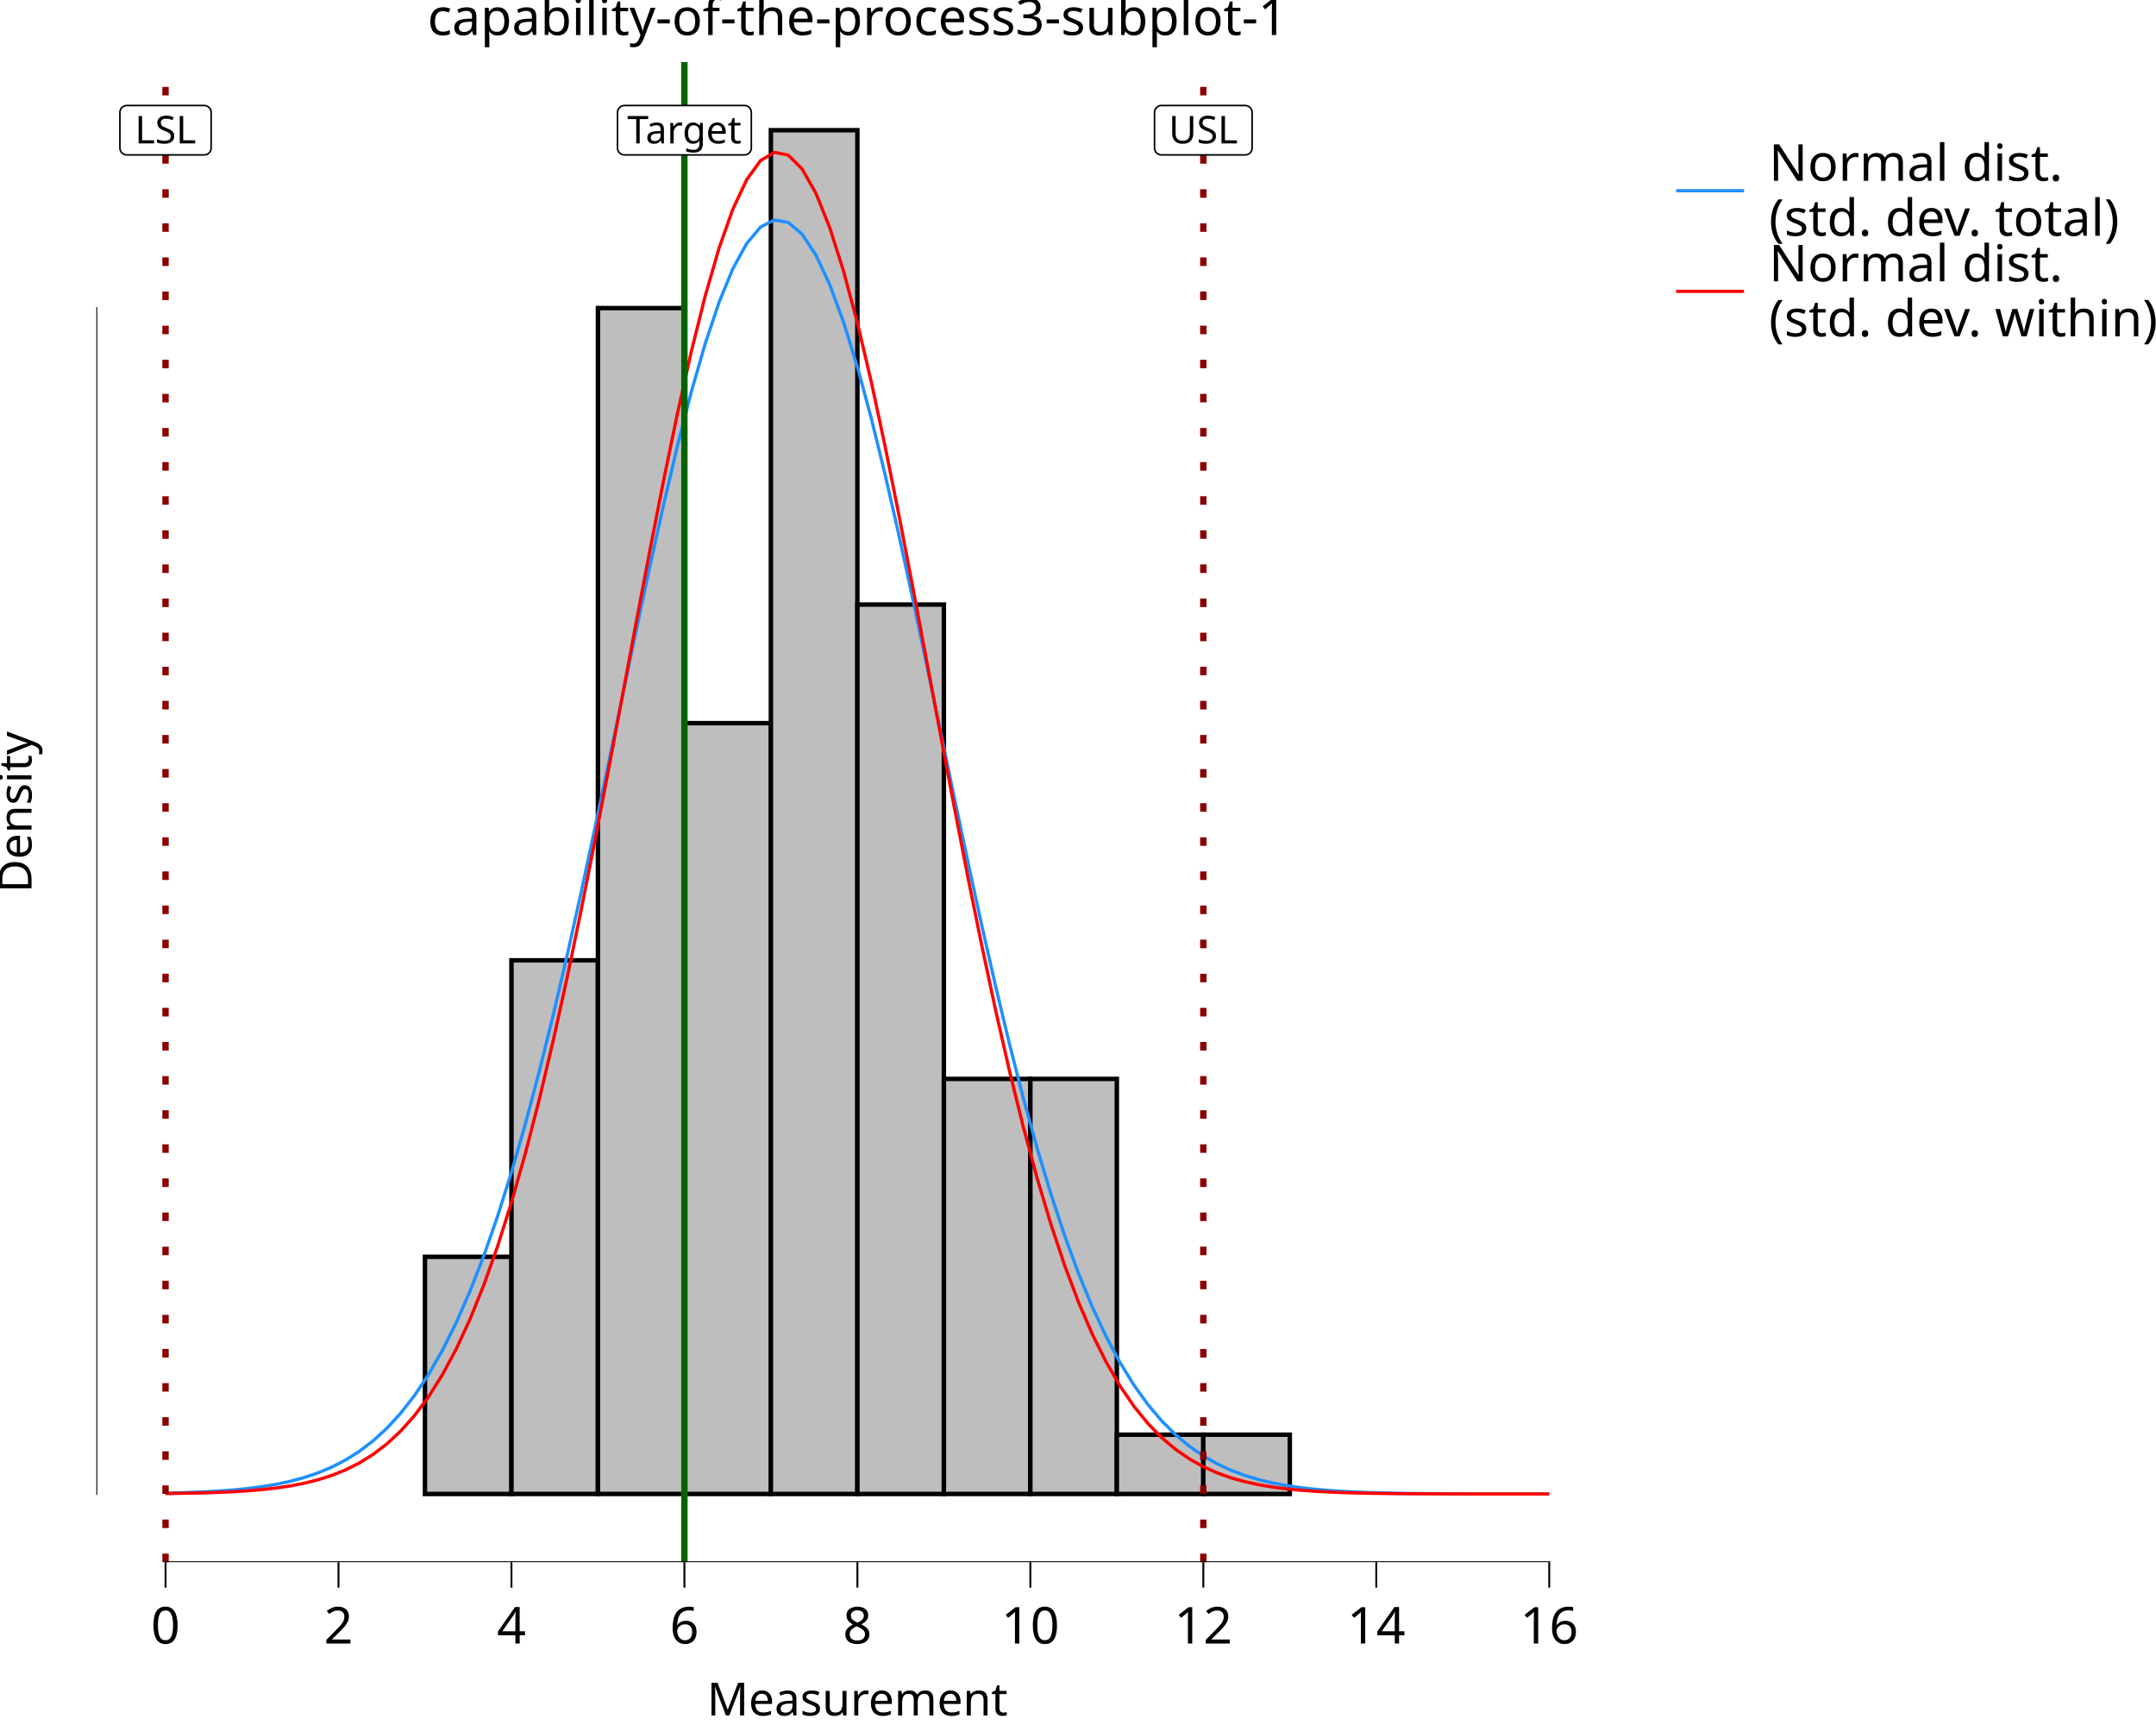
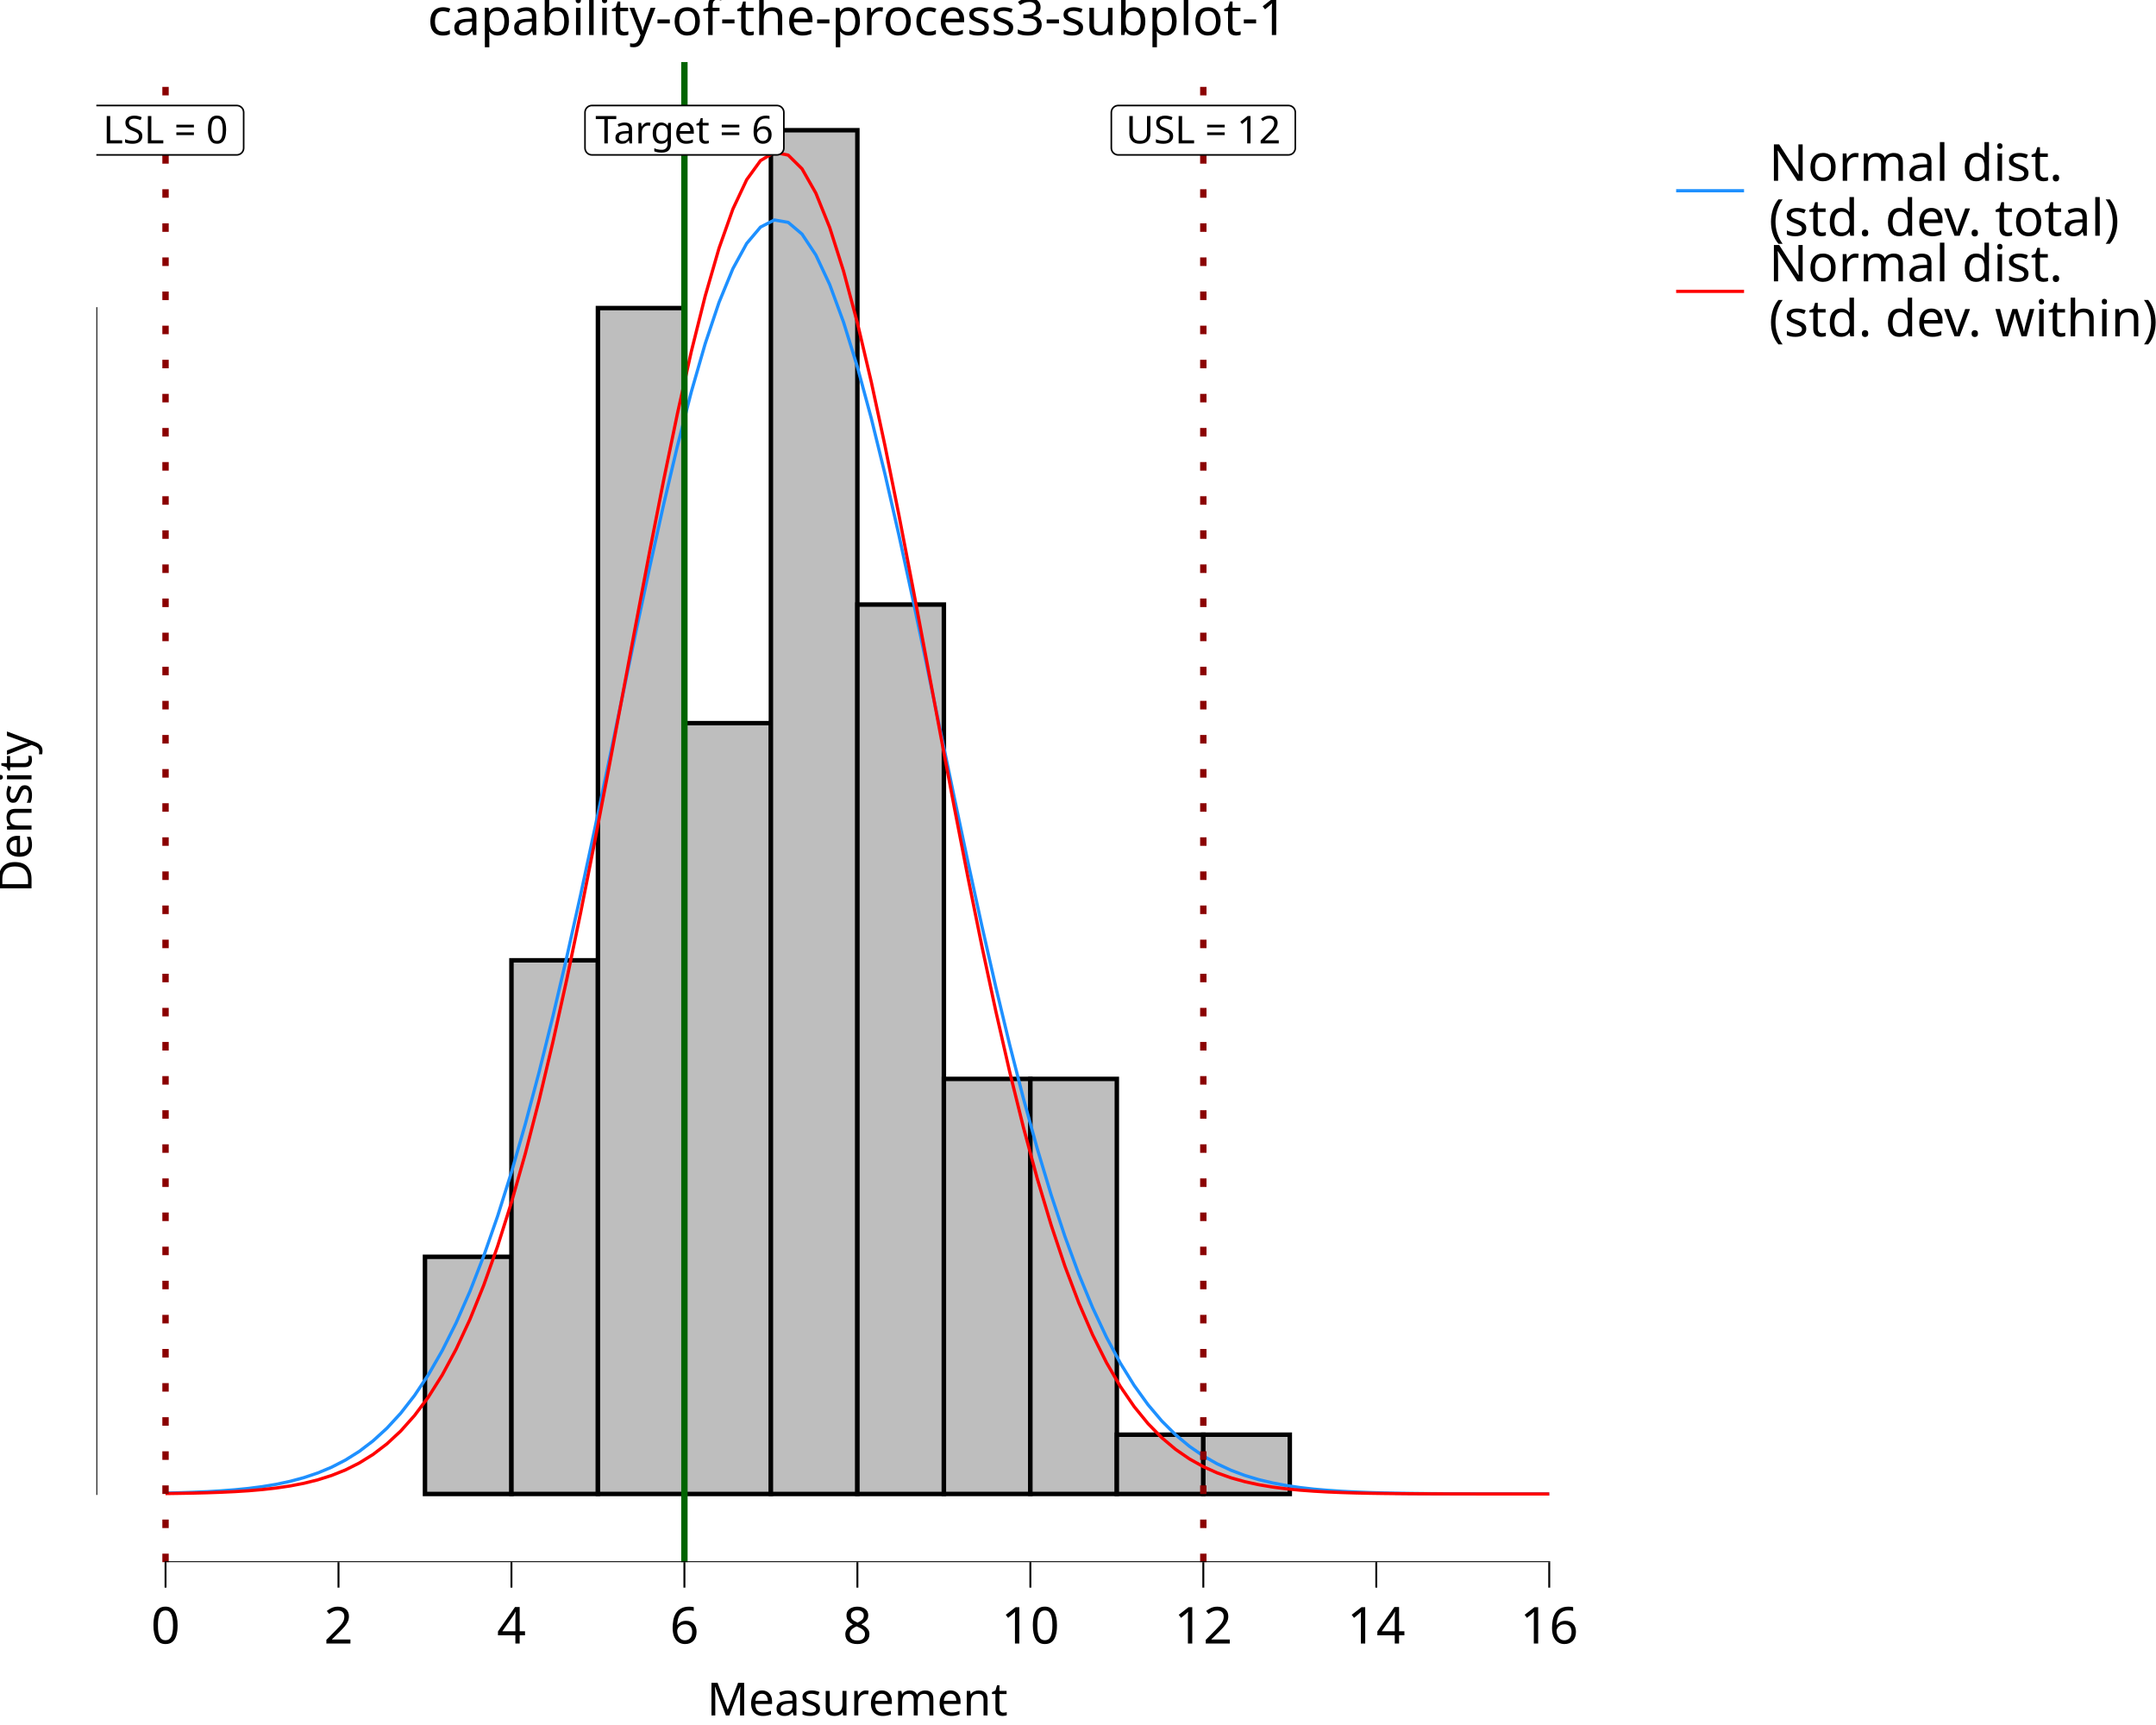
<svg xmlns="http://www.w3.org/2000/svg" class="svglite" data-engine-version="2.0" width="720.00pt" height="576.00pt" viewBox="0 0 720.00 576.00">
  <defs>
    <style type="text/css">
    .svglite line, .svglite polyline, .svglite polygon, .svglite path, .svglite rect, .svglite circle {
      fill: none;
      stroke: #000000;
      stroke-linecap: round;
      stroke-linejoin: round;
      stroke-miterlimit: 10.00;
    }
  </style>
  </defs>
  <rect width="100%" height="100%" style="stroke: none; fill: #FFFFFF;" />
  <defs>
    <clipPath id="cpMC4wMHw3MjAuMDB8MC4wMHw1NzYuMDA=">
      <rect x="0.00" y="0.00" width="720.00" height="576.00" />
    </clipPath>
  </defs>
  <g clip-path="url(#cpMC4wMHw3MjAuMDB8MC4wMHw1NzYuMDA=)">
    <rect x="0.00" y="0.00" width="720.00" height="576.00" style="stroke-width: 10.67; stroke: none;" />
  </g>
  <defs>
    <clipPath id="cpMzIuMTd8NTQwLjQ4fDIwLjcxfDUyMS42Mw==">
      <rect x="32.17" y="20.71" width="508.31" height="500.92" />
    </clipPath>
  </defs>
  <g clip-path="url(#cpMzIuMTd8NTQwLjQ4fDIwLjcxfDUyMS42Mw==)">
    <rect x="32.17" y="20.71" width="508.31" height="500.92" style="stroke-width: 10.67; stroke: none;" />
    <rect x="55.28" y="498.86" width="28.88" height="0.00" style="stroke-width: 1.49; stroke-linecap: butt; stroke-linejoin: miter; fill: #BEBEBE;" />
    <rect x="84.16" y="498.86" width="28.88" height="0.00" style="stroke-width: 1.49; stroke-linecap: butt; stroke-linejoin: miter; fill: #BEBEBE;" />
    <rect x="113.04" y="498.86" width="28.88" height="0.00" style="stroke-width: 1.49; stroke-linecap: butt; stroke-linejoin: miter; fill: #BEBEBE;" />
    <rect x="141.92" y="419.66" width="28.88" height="79.20" style="stroke-width: 1.49; stroke-linecap: butt; stroke-linejoin: miter; fill: #BEBEBE;" />
    <rect x="170.80" y="320.66" width="28.88" height="178.19" style="stroke-width: 1.49; stroke-linecap: butt; stroke-linejoin: miter; fill: #BEBEBE;" />
    <rect x="199.68" y="102.87" width="28.88" height="395.98" style="stroke-width: 1.49; stroke-linecap: butt; stroke-linejoin: miter; fill: #BEBEBE;" />
    <rect x="228.56" y="241.47" width="28.88" height="257.39" style="stroke-width: 1.49; stroke-linecap: butt; stroke-linejoin: miter; fill: #BEBEBE;" />
    <rect x="257.44" y="43.48" width="28.88" height="455.38" style="stroke-width: 1.49; stroke-linecap: butt; stroke-linejoin: miter; fill: #BEBEBE;" />
    <rect x="286.33" y="201.87" width="28.88" height="296.99" style="stroke-width: 1.49; stroke-linecap: butt; stroke-linejoin: miter; fill: #BEBEBE;" />
    <rect x="315.21" y="360.26" width="28.88" height="138.59" style="stroke-width: 1.49; stroke-linecap: butt; stroke-linejoin: miter; fill: #BEBEBE;" />
    <rect x="344.09" y="360.26" width="28.88" height="138.59" style="stroke-width: 1.49; stroke-linecap: butt; stroke-linejoin: miter; fill: #BEBEBE;" />
    <rect x="372.97" y="479.06" width="28.88" height="19.80" style="stroke-width: 1.49; stroke-linecap: butt; stroke-linejoin: miter; fill: #BEBEBE;" />
    <rect x="401.85" y="479.06" width="28.88" height="19.80" style="stroke-width: 1.49; stroke-linecap: butt; stroke-linejoin: miter; fill: #BEBEBE;" />
    <rect x="430.73" y="498.86" width="28.88" height="0.00" style="stroke-width: 1.49; stroke-linecap: butt; stroke-linejoin: miter; fill: #BEBEBE;" />
    <rect x="459.61" y="498.86" width="28.88" height="0.00" style="stroke-width: 1.49; stroke-linecap: butt; stroke-linejoin: miter; fill: #BEBEBE;" />
    <rect x="488.49" y="498.86" width="28.88" height="0.00" style="stroke-width: 1.49; stroke-linecap: butt; stroke-linejoin: miter; fill: #BEBEBE;" />
    <polyline points="55.28,498.56 59.90,498.45 64.52,498.29 69.14,498.09 73.76,497.82 78.38,497.46 83.00,497.00 87.62,496.40 92.24,495.63 96.87,494.64 101.49,493.40 106.11,491.85 110.73,489.92 115.35,487.54 119.97,484.64 124.59,481.12 129.21,476.90 133.83,471.88 138.45,465.95 143.08,459.01 147.70,450.96 152.32,441.72 156.94,431.20 161.56,419.34 166.18,406.09 170.80,391.43 175.42,375.37 180.04,357.96 184.66,339.30 189.29,319.49 193.91,298.72 198.53,277.20 203.15,255.17 207.77,232.95 212.39,210.84 217.01,189.21 221.63,168.41 226.25,148.83 230.87,130.83 235.50,114.77 240.12,100.97 244.74,89.73 249.36,81.29 253.98,75.82 258.60,73.46 263.22,74.25 267.84,78.17 272.46,85.15 277.08,95.02 281.70,107.57 286.33,122.53 290.95,139.61 295.57,158.44 300.19,178.68 304.81,199.94 309.43,221.86 314.05,244.07 318.67,266.23 323.29,288.04 327.91,309.21 332.54,329.53 337.16,348.78 341.78,366.83 346.40,383.57 351.02,398.93 355.64,412.89 360.26,425.44 364.88,436.63 369.50,446.50 374.12,455.13 378.75,462.61 383.37,469.03 387.99,474.50 392.61,479.11 397.23,482.96 401.85,486.16 406.47,488.79 411.09,490.94 415.71,492.67 420.33,494.06 424.95,495.16 429.58,496.04 434.20,496.72 438.82,497.25 443.44,497.65 448.06,497.96 452.68,498.20 457.30,498.38 461.92,498.51 466.54,498.61 471.16,498.68 475.79,498.73 480.41,498.77 485.03,498.79 489.65,498.81 494.27,498.83 498.89,498.84 503.51,498.84 508.13,498.85 512.75,498.85 517.37,498.85 " style="stroke-width: 1.07; stroke: #1E90FF; stroke-linecap: butt;" />
    <polyline points="55.28,498.72 59.90,498.65 64.52,498.57 69.14,498.45 73.76,498.29 78.38,498.07 83.00,497.78 87.62,497.38 92.24,496.86 96.87,496.18 101.49,495.29 106.11,494.14 110.73,492.68 115.35,490.84 119.97,488.52 124.59,485.65 129.21,482.12 133.83,477.83 138.45,472.64 143.08,466.45 147.70,459.11 152.32,450.52 156.94,440.56 161.56,429.12 166.18,416.12 170.80,401.49 175.42,385.23 180.04,367.33 184.66,347.87 189.29,326.95 193.91,304.74 198.53,281.45 203.15,257.37 207.77,232.82 212.39,208.18 217.01,183.87 221.63,160.32 226.25,138.00 230.87,117.36 235.50,98.85 240.12,82.88 244.74,69.83 249.36,60.00 253.98,53.62 258.60,50.87 263.22,51.79 267.84,56.37 272.46,64.50 277.08,75.97 281.70,90.52 286.33,107.81 290.95,127.44 295.57,148.98 300.19,171.97 304.81,195.96 309.43,220.49 314.05,245.13 318.67,269.49 323.29,293.21 327.91,315.99 332.54,337.58 337.16,357.79 341.78,376.48 346.40,393.57 351.02,409.01 355.64,422.82 360.26,435.03 364.88,445.72 369.50,454.98 374.12,462.93 378.75,469.68 383.37,475.35 387.99,480.08 392.61,483.98 397.23,487.16 401.85,489.74 406.47,491.81 411.09,493.46 415.71,494.75 420.33,495.76 424.95,496.54 429.58,497.14 434.20,497.59 438.82,497.93 443.44,498.19 448.06,498.38 452.68,498.52 457.30,498.62 461.92,498.69 466.54,498.74 471.16,498.78 475.79,498.80 480.41,498.82 485.03,498.83 489.65,498.84 494.27,498.85 498.89,498.85 503.51,498.85 508.13,498.85 512.75,498.85 517.37,498.86 " style="stroke-width: 1.07; stroke: #FF0000; stroke-linecap: butt;" />
    <line x1="228.56" y1="521.63" x2="228.56" y2="20.71" style="stroke-width: 2.13; stroke: #006400; stroke-linecap: butt;" />
    <line x1="55.28" y1="521.63" x2="55.28" y2="20.71" style="stroke-width: 2.13; stroke: #8B0000; stroke-dasharray: 2.85,8.54; stroke-linecap: butt;" />
    <line x1="401.85" y1="521.63" x2="401.85" y2="20.71" style="stroke-width: 2.13; stroke: #8B0000; stroke-dasharray: 2.85,8.54; stroke-linecap: butt;" />
-     <polygon points="208.52,51.72 248.60,51.72 248.51,51.72 248.88,51.71 249.24,51.63 249.59,51.50 249.91,51.32 250.20,51.08 250.45,50.80 250.64,50.49 250.79,50.15 250.88,49.79 250.91,49.42 250.91,49.42 250.91,37.53 250.91,37.53 250.88,37.17 250.79,36.80 250.64,36.46 250.45,36.15 250.20,35.87 249.91,35.64 249.59,35.45 249.24,35.32 248.88,35.25 248.60,35.23 208.52,35.23 208.80,35.25 208.43,35.23 208.06,35.28 207.71,35.38 207.37,35.54 207.07,35.75 206.80,36.01 206.58,36.30 206.40,36.63 206.29,36.98 206.23,37.35 206.22,37.53 206.22,49.42 206.23,49.23 206.23,49.60 206.29,49.97 206.40,50.32 206.58,50.65 206.80,50.95 207.07,51.20 207.37,51.42 207.71,51.57 208.06,51.68 208.43,51.72 " style="stroke-width: 0.53; fill: #FFFFFF;" />
-     <text x="228.56" y="47.88" text-anchor="middle" style="font-size: 12.80px; font-family: sans;" textLength="37.01px" lengthAdjust="spacingAndGlyphs">Target</text>
-     <polygon points="42.35,51.72 68.21,51.72 68.11,51.72 68.48,51.71 68.85,51.63 69.19,51.50 69.52,51.32 69.80,51.08 70.05,50.80 70.25,50.49 70.39,50.15 70.48,49.79 70.51,49.42 70.51,49.42 70.51,37.53 70.51,37.53 70.48,37.17 70.39,36.80 70.25,36.46 70.05,36.15 69.80,35.87 69.52,35.64 69.19,35.45 68.85,35.32 68.48,35.25 68.21,35.23 42.35,35.23 42.63,35.25 42.26,35.23 41.89,35.28 41.53,35.38 41.20,35.54 40.89,35.75 40.62,36.01 40.40,36.30 40.23,36.63 40.11,36.98 40.05,37.35 40.04,37.53 40.04,49.42 40.05,49.23 40.05,49.60 40.11,49.97 40.23,50.32 40.40,50.65 40.62,50.95 40.89,51.20 41.20,51.42 41.53,51.57 41.89,51.68 42.26,51.72 " style="stroke-width: 0.53; fill: #FFFFFF;" />
-     <text x="55.28" y="47.88" text-anchor="middle" style="font-size: 12.80px; font-family: sans;" textLength="22.79px" lengthAdjust="spacingAndGlyphs">LSL</text>
-     <polygon points="387.86,51.72 415.84,51.72 415.75,51.72 416.12,51.71 416.48,51.63 416.83,51.50 417.15,51.32 417.44,51.08 417.69,50.80 417.88,50.49 418.03,50.15 418.12,49.79 418.15,49.42 418.15,49.42 418.15,37.53 418.15,37.53 418.12,37.17 418.03,36.80 417.88,36.46 417.69,36.15 417.44,35.87 417.15,35.64 416.83,35.45 416.48,35.32 416.12,35.25 415.84,35.23 387.86,35.23 388.13,35.25 387.76,35.23 387.40,35.28 387.04,35.38 386.70,35.54 386.40,35.75 386.13,36.01 385.91,36.30 385.74,36.63 385.62,36.98 385.56,37.35 385.55,37.53 385.55,49.42 385.56,49.23 385.56,49.60 385.62,49.97 385.74,50.32 385.91,50.65 386.13,50.95 386.40,51.20 386.70,51.42 387.04,51.57 387.40,51.68 387.76,51.72 " style="stroke-width: 0.53; fill: #FFFFFF;" />
-     <text x="401.85" y="47.88" text-anchor="middle" style="font-size: 12.80px; font-family: sans;" textLength="24.91px" lengthAdjust="spacingAndGlyphs">USL</text>
+     <polygon points="197.67,51.72 259.46,51.72 259.37,51.72 259.74,51.71 260.10,51.63 260.45,51.50 260.77,51.32 261.06,51.08 261.30,50.80 261.50,50.49 261.65,50.15 261.74,49.79 261.77,49.42 261.77,49.42 261.77,37.53 261.77,37.53 261.74,37.17 261.65,36.80 261.50,36.46 261.30,36.15 261.06,35.87 260.77,35.64 260.45,35.45 260.10,35.32 259.74,35.25 259.46,35.23 197.67,35.23 197.94,35.25 197.57,35.23 197.20,35.28 196.85,35.38 196.51,35.54 196.21,35.75 195.94,36.01 195.72,36.30 195.55,36.63 195.43,36.98 195.37,37.35 195.36,37.53 195.36,49.42 195.37,49.23 195.37,49.60 195.43,49.97 195.55,50.32 195.72,50.65 195.94,50.95 196.21,51.20 196.51,51.42 196.85,51.57 197.20,51.68 197.57,51.72 " style="stroke-width: 0.53; fill: #FFFFFF;" />
+     <text x="228.56" y="47.88" text-anchor="middle" style="font-size: 12.80px; font-family: sans;" textLength="58.72px" lengthAdjust="spacingAndGlyphs">Target = 6</text>
+     <polygon points="31.49,51.72 79.07,51.72 78.97,51.72 79.34,51.71 79.71,51.63 80.05,51.50 80.37,51.32 80.66,51.08 80.91,50.80 81.11,50.49 81.25,50.15 81.34,49.79 81.37,49.42 81.37,49.42 81.37,37.53 81.37,37.53 81.34,37.17 81.25,36.80 81.11,36.46 80.91,36.15 80.66,35.87 80.37,35.64 80.05,35.45 79.71,35.32 79.34,35.25 79.07,35.23 31.49,35.23 31.77,35.25 31.40,35.23 31.03,35.28 30.67,35.38 30.34,35.54 30.03,35.75 29.76,36.01 29.54,36.30 29.37,36.63 29.25,36.98 29.19,37.35 29.18,37.53 29.18,49.42 29.19,49.23 29.19,49.60 29.25,49.97 29.37,50.32 29.54,50.65 29.76,50.95 30.03,51.20 30.34,51.42 30.67,51.57 31.03,51.68 31.40,51.72 " style="stroke-width: 0.53; fill: #FFFFFF;" />
+     <text x="55.28" y="47.88" text-anchor="middle" style="font-size: 12.80px; font-family: sans;" textLength="44.50px" lengthAdjust="spacingAndGlyphs">LSL = 0</text>
+     <polygon points="373.44,51.72 430.26,51.72 430.17,51.72 430.54,51.71 430.90,51.63 431.25,51.50 431.57,51.32 431.86,51.08 432.11,50.80 432.30,50.49 432.45,50.15 432.54,49.79 432.57,49.42 432.57,49.42 432.57,37.53 432.57,37.53 432.54,37.17 432.45,36.80 432.30,36.46 432.11,36.15 431.86,35.87 431.57,35.64 431.25,35.45 430.90,35.32 430.54,35.25 430.26,35.23 373.44,35.23 373.72,35.25 373.34,35.23 372.98,35.28 372.62,35.38 372.28,35.54 371.98,35.75 371.71,36.01 371.49,36.30 371.32,36.63 371.20,36.98 371.14,37.35 371.13,37.53 371.13,49.42 371.14,49.23 371.14,49.60 371.20,49.97 371.32,50.32 371.49,50.65 371.71,50.95 371.98,51.20 372.28,51.42 372.62,51.57 372.98,51.68 373.34,51.72 " style="stroke-width: 0.53; fill: #FFFFFF;" />
+     <text x="401.85" y="47.88" text-anchor="middle" style="font-size: 12.80px; font-family: sans;" textLength="53.75px" lengthAdjust="spacingAndGlyphs">USL = 12</text>
    <line x1="54.96" y1="521.63" x2="517.69" y2="521.63" style="stroke-width: 0.64; stroke-linecap: butt;" />
    <line x1="32.17" y1="499.18" x2="32.17" y2="102.56" style="stroke-width: 0.64; stroke-linecap: butt;" />
    <rect x="32.17" y="20.71" width="508.31" height="500.92" style="stroke-width: 0.00; stroke: none;" />
  </g>
  <g clip-path="url(#cpMC4wMHw3MjAuMDB8MC4wMHw1NzYuMDA=)">
    <polyline points="32.17,521.63 32.17,20.71 " style="stroke-width: 0.00; stroke: none; stroke-linecap: butt;" />
    <polyline points="32.17,521.63 540.48,521.63 " style="stroke-width: 0.00; stroke: none; stroke-linecap: butt;" />
    <polyline points="55.28,530.13 55.28,521.63 " style="stroke-width: 0.64; stroke-linecap: butt;" />
    <polyline points="113.04,530.13 113.04,521.63 " style="stroke-width: 0.64; stroke-linecap: butt;" />
    <polyline points="170.80,530.13 170.80,521.63 " style="stroke-width: 0.64; stroke-linecap: butt;" />
    <polyline points="228.56,530.13 228.56,521.63 " style="stroke-width: 0.64; stroke-linecap: butt;" />
    <polyline points="286.33,530.13 286.33,521.63 " style="stroke-width: 0.64; stroke-linecap: butt;" />
    <polyline points="344.09,530.13 344.09,521.63 " style="stroke-width: 0.64; stroke-linecap: butt;" />
    <polyline points="401.85,530.13 401.85,521.63 " style="stroke-width: 0.64; stroke-linecap: butt;" />
    <polyline points="459.61,530.13 459.61,521.63 " style="stroke-width: 0.64; stroke-linecap: butt;" />
    <polyline points="517.37,530.13 517.37,521.63 " style="stroke-width: 0.64; stroke-linecap: butt;" />
    <text x="55.28" y="548.80" text-anchor="middle" style="font-size: 17.00px; font-family: sans;" textLength="9.46px" lengthAdjust="spacingAndGlyphs">0</text>
    <text x="113.04" y="548.80" text-anchor="middle" style="font-size: 17.00px; font-family: sans;" textLength="9.46px" lengthAdjust="spacingAndGlyphs">2</text>
    <text x="170.80" y="548.80" text-anchor="middle" style="font-size: 17.00px; font-family: sans;" textLength="9.46px" lengthAdjust="spacingAndGlyphs">4</text>
    <text x="228.56" y="548.80" text-anchor="middle" style="font-size: 17.00px; font-family: sans;" textLength="9.46px" lengthAdjust="spacingAndGlyphs">6</text>
    <text x="286.33" y="548.80" text-anchor="middle" style="font-size: 17.00px; font-family: sans;" textLength="9.46px" lengthAdjust="spacingAndGlyphs">8</text>
    <text x="344.09" y="548.80" text-anchor="middle" style="font-size: 17.00px; font-family: sans;" textLength="18.91px" lengthAdjust="spacingAndGlyphs">10</text>
    <text x="401.85" y="548.80" text-anchor="middle" style="font-size: 17.00px; font-family: sans;" textLength="18.91px" lengthAdjust="spacingAndGlyphs">12</text>
    <text x="459.61" y="548.80" text-anchor="middle" style="font-size: 17.00px; font-family: sans;" textLength="18.91px" lengthAdjust="spacingAndGlyphs">14</text>
    <text x="517.37" y="548.80" text-anchor="middle" style="font-size: 17.00px; font-family: sans;" textLength="18.91px" lengthAdjust="spacingAndGlyphs">16</text>
    <text x="286.33" y="572.82" text-anchor="middle" style="font-size: 15.30px; font-family: sans;" textLength="93.56px" lengthAdjust="spacingAndGlyphs">Measurement</text>
    <text transform="translate(10.53,271.17) rotate(-90)" text-anchor="middle" style="font-size: 15.30px; font-family: sans;" textLength="51.03px" lengthAdjust="spacingAndGlyphs">Density</text>
    <rect x="551.44" y="20.71" width="168.56" height="98.84" style="stroke-width: 0.75; stroke: none;" />
    <rect x="551.44" y="20.71" width="168.56" height="98.84" style="stroke-width: 10.67; stroke: none;" />
    <rect x="556.92" y="46.90" width="28.35" height="33.59" style="stroke-width: 10.67; stroke: none;" />
    <line x1="559.75" y1="63.69" x2="582.43" y2="63.69" style="stroke-width: 1.07; stroke: #1E90FF; stroke-linecap: butt;" />
    <rect x="556.92" y="80.48" width="28.35" height="33.59" style="stroke-width: 10.67; stroke: none;" />
    <line x1="559.75" y1="97.28" x2="582.43" y2="97.28" style="stroke-width: 1.07; stroke: #FF0000; stroke-linecap: butt;" />
    <text x="590.74" y="60.36" style="font-size: 17.00px; font-family: sans;" textLength="90.70px" lengthAdjust="spacingAndGlyphs">Normal dist.</text>
    <text x="590.74" y="78.72" style="font-size: 17.00px; font-family: sans;" textLength="112.44px" lengthAdjust="spacingAndGlyphs">(std. dev. total)</text>
    <text x="590.74" y="93.95" style="font-size: 17.00px; font-family: sans;" textLength="90.70px" lengthAdjust="spacingAndGlyphs">Normal dist.</text>
    <text x="590.74" y="112.31" style="font-size: 17.00px; font-family: sans;" textLength="123.78px" lengthAdjust="spacingAndGlyphs">(std. dev. within)</text>
    <text x="286.33" y="11.70" text-anchor="middle" style="font-size: 17.00px; font-family: sans;" textLength="270.28px" lengthAdjust="spacingAndGlyphs">capability-of-the-process3-subplot-1</text>
  </g>
</svg>
